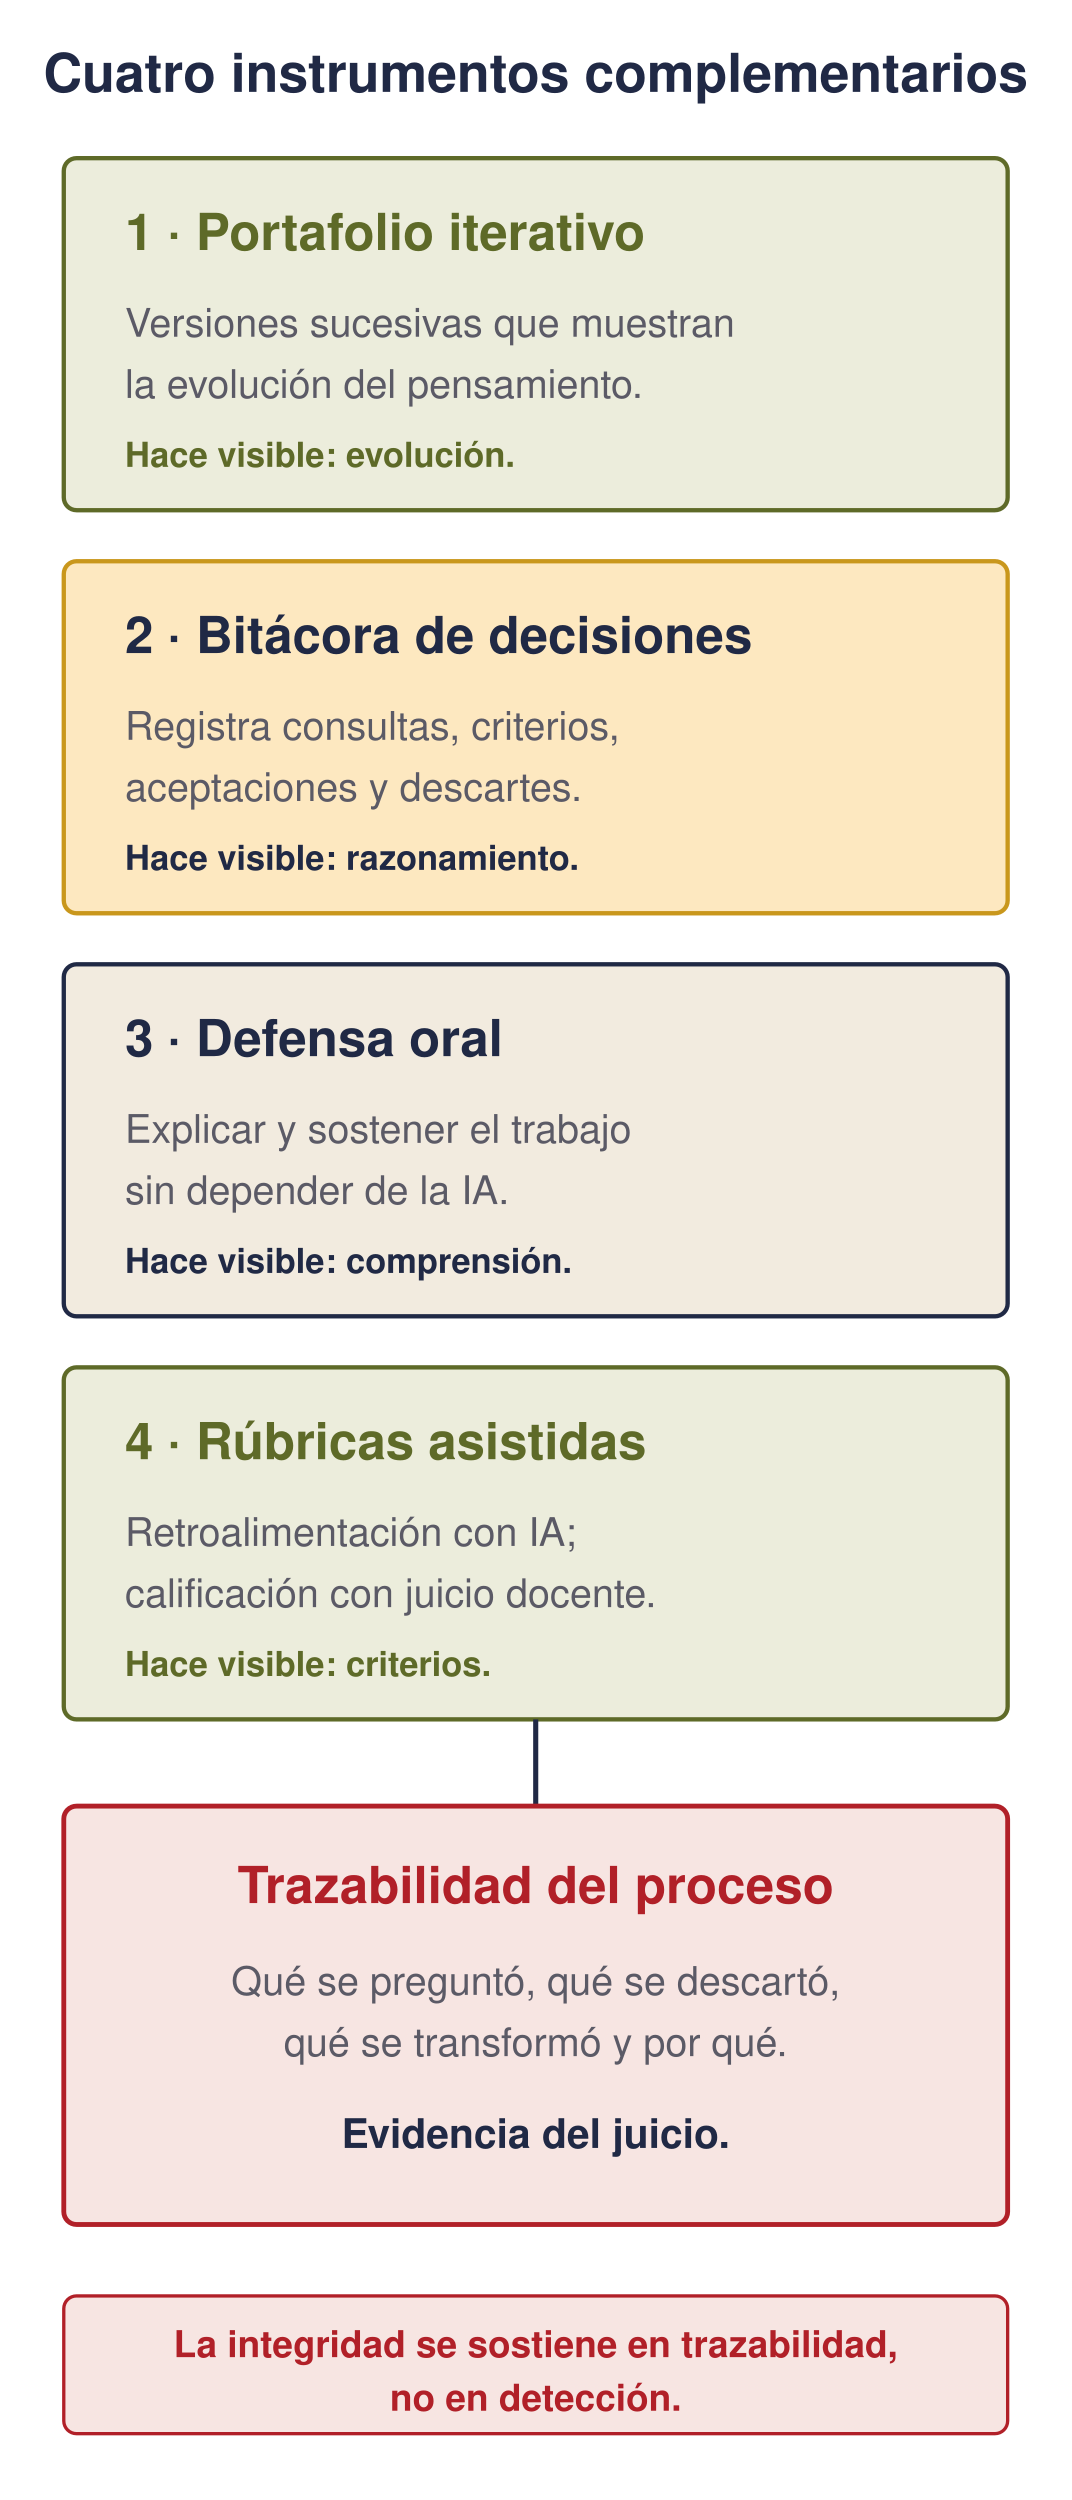
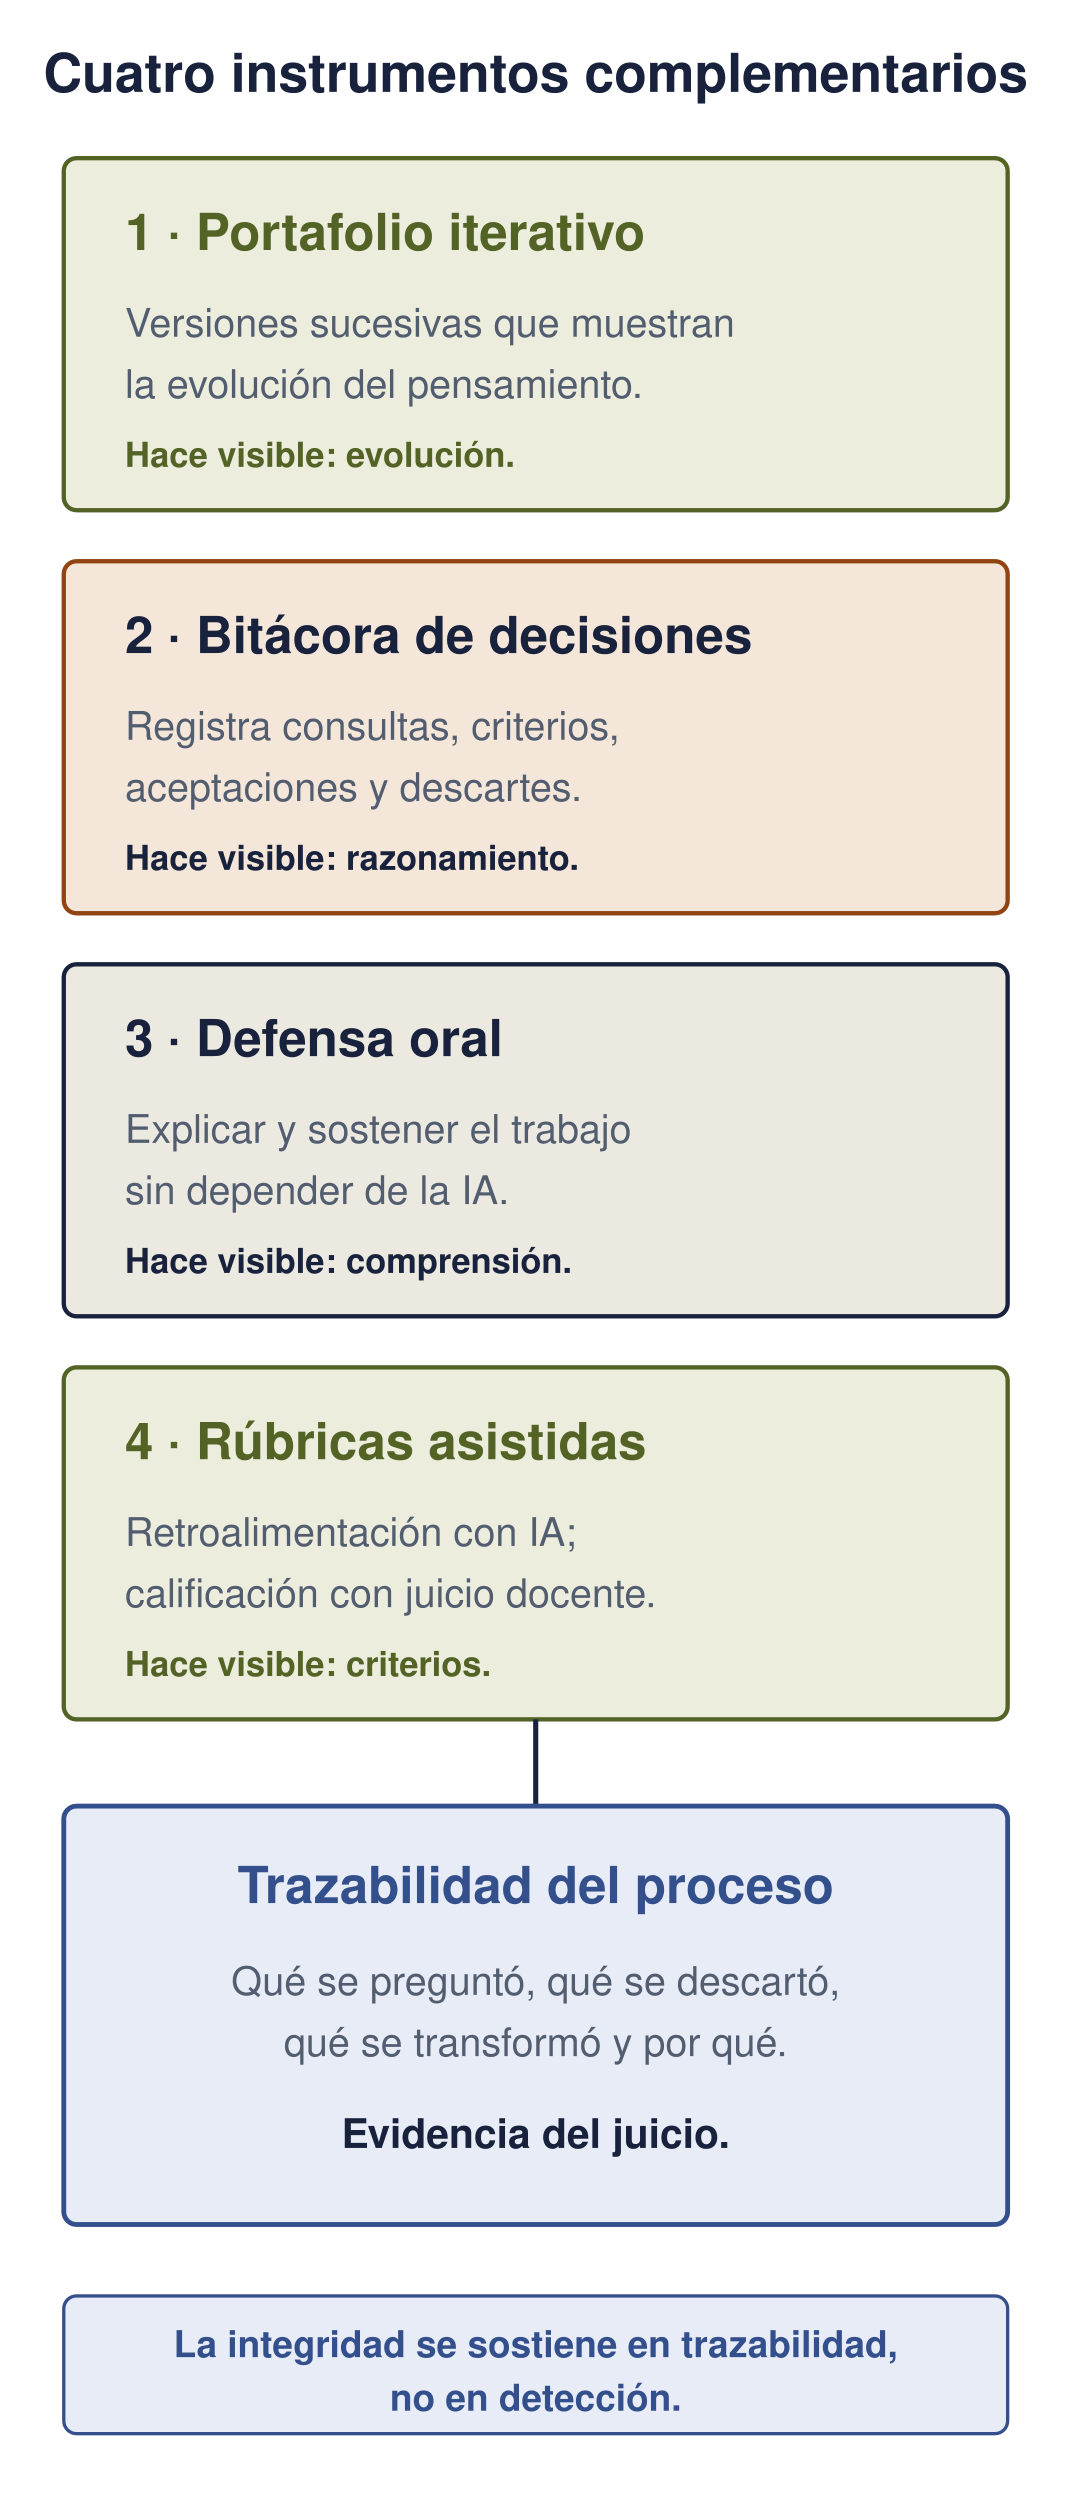
<svg xmlns="http://www.w3.org/2000/svg" viewBox="0 0 420 980" role="img" aria-labelledby="titulo desc">
  <style>
-     .tk{font-family:'Archivo Narrow',Helvetica,Arial,sans-serif}.ink{fill:#202945}.muted{fill:#5b5a66}.primary{fill:#b12028}.good{fill:#5e6a28}
-     .bg-primary{fill:#f7e5e2}.bg-good{fill:#eceddc}.bg-neutral{fill:#f2ebdf}.bg-warn{fill:#fde8c0}
-     .st-primary{stroke:#b12028}.st-good{stroke:#5e6a28}.st-warn{stroke:#c9971c}.st-axis{stroke:#202945}
+     .tk{font-family:'Archivo Narrow',Helvetica,Arial,sans-serif}.ink{fill:#18223c}.muted{fill:#525d70}.primary{fill:#34508c}.good{fill:#536326}
+     .bg-primary{fill:#e7ecf7}.bg-good{fill:#eceddc}.bg-neutral{fill:#ece9e1}.bg-warn{fill:#f4e6d8}
+     .st-primary{stroke:#34508c}.st-good{stroke:#536326}.st-warn{stroke:#914411}.st-axis{stroke:#18223c}
  </style>
  <g class="tk">
    <text x="210" y="36" text-anchor="middle" font-size="21" font-weight="bold" class="ink">Cuatro instrumentos complementarios</text>
    <g transform="translate(25 62)">
      <rect width="370" height="138" rx="5" class="bg-good st-good" stroke-width="1.7" />
      <text x="24" y="36" font-size="20" font-weight="bold" class="good">1 · Portafolio iterativo</text>
      <text x="24" y="70" font-size="15.5" class="muted">Versiones sucesivas que muestran</text>
      <text x="24" y="94" font-size="15.5" class="muted">la evolución del pensamiento.</text>
      <text x="24" y="121" font-size="13.5" font-weight="bold" class="good">Hace visible: evolución.</text>
    </g>
    <g transform="translate(25 220)">
      <rect width="370" height="138" rx="5" class="bg-warn st-warn" stroke-width="1.7" />
      <text x="24" y="36" font-size="20" font-weight="bold" class="ink">2 · Bitácora de decisiones</text>
      <text x="24" y="70" font-size="15.5" class="muted">Registra consultas, criterios,</text>
      <text x="24" y="94" font-size="15.5" class="muted">aceptaciones y descartes.</text>
      <text x="24" y="121" font-size="13.5" font-weight="bold" class="ink">Hace visible: razonamiento.</text>
    </g>
    <g transform="translate(25 378)">
      <rect width="370" height="138" rx="5" class="bg-neutral st-axis" stroke-width="1.7" />
      <text x="24" y="36" font-size="20" font-weight="bold" class="ink">3 · Defensa oral</text>
      <text x="24" y="70" font-size="15.5" class="muted">Explicar y sostener el trabajo</text>
      <text x="24" y="94" font-size="15.5" class="muted">sin depender de la IA.</text>
      <text x="24" y="121" font-size="13.5" font-weight="bold" class="ink">Hace visible: comprensión.</text>
    </g>
    <g transform="translate(25 536)">
      <rect width="370" height="138" rx="5" class="bg-good st-good" stroke-width="1.7" />
      <text x="24" y="36" font-size="20" font-weight="bold" class="good">4 · Rúbricas asistidas</text>
      <text x="24" y="70" font-size="15.5" class="muted">Retroalimentación con IA;</text>
      <text x="24" y="94" font-size="15.5" class="muted">calificación con juicio docente.</text>
      <text x="24" y="121" font-size="13.5" font-weight="bold" class="good">Hace visible: criterios.</text>
    </g>
    <path d="M210 674v34" class="st-axis" stroke-width="2" />
    <rect x="25" y="708" width="370" height="164" rx="5" class="bg-primary st-primary" stroke-width="1.9" />
    <text x="210" y="746" text-anchor="middle" font-size="20" font-weight="bold" class="primary">Trazabilidad del proceso</text>
    <text x="210" y="782" text-anchor="middle" font-size="15.5" class="muted">Qué se preguntó, qué se descartó,</text>
    <text x="210" y="806" text-anchor="middle" font-size="15.5" class="muted">qué se transformó y por qué.</text>
    <text x="210" y="842" text-anchor="middle" font-size="16" font-weight="bold" class="ink">Evidencia del juicio.</text>
    <rect x="25" y="900" width="370" height="54" rx="5" class="bg-primary st-primary" stroke-width="1.3" />
    <text x="210" y="924" text-anchor="middle" font-size="14.5" font-weight="bold" class="primary">La integridad se sostiene en trazabilidad,</text>
    <text x="210" y="945" text-anchor="middle" font-size="14.5" font-weight="bold" class="primary">no en detección.</text>
  </g>
</svg>
